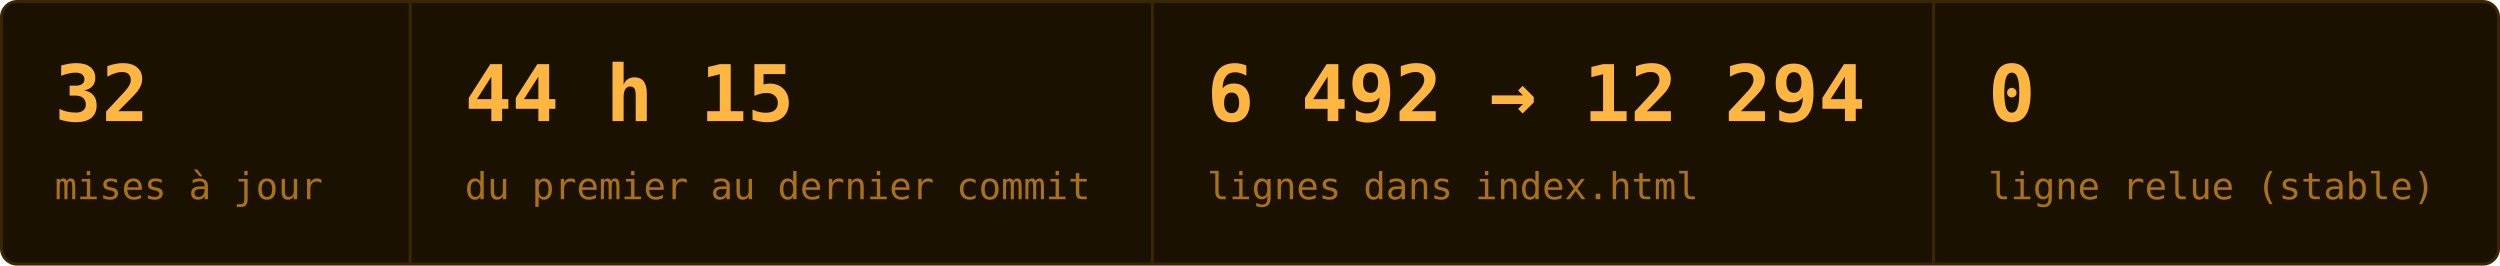
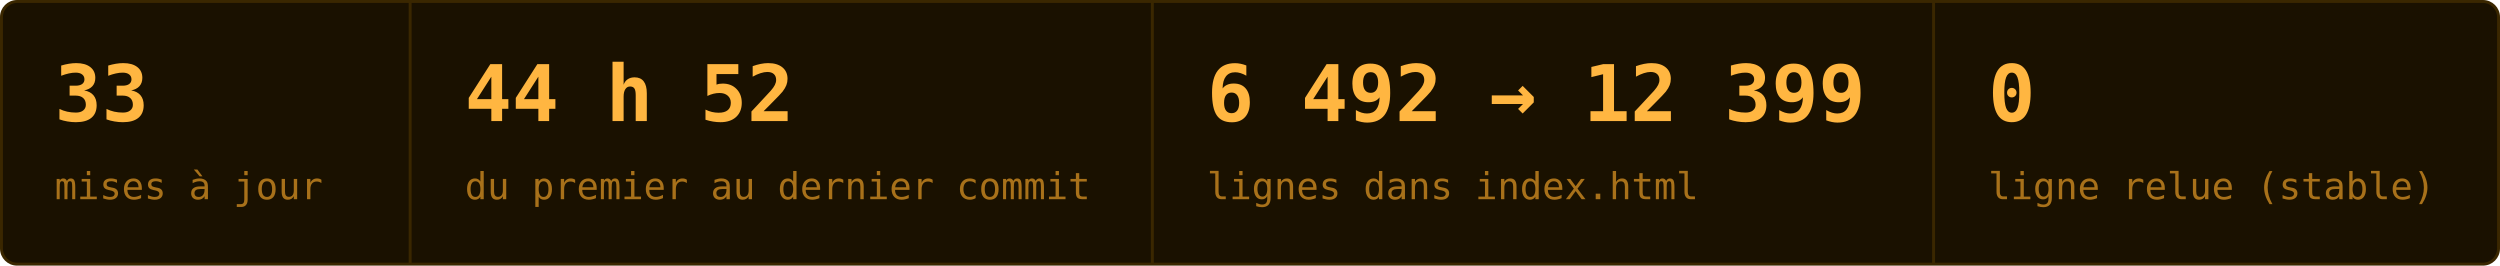
- <svg xmlns="http://www.w3.org/2000/svg" width="1280" height="136" viewBox="0 0 1280 136" role="img" aria-label="En chiffres : 32 mises à jour, 44 h 15 du premier au dernier commit, 6 492 → 12 294 lignes dans index.html, 0 ligne relue (stable)">
+ <svg xmlns="http://www.w3.org/2000/svg" width="1280" height="136" viewBox="0 0 1280 136" role="img" aria-label="En chiffres : 33 mises à jour, 44 h 52 du premier au dernier commit, 6 492 → 12 399 lignes dans index.html, 0 ligne relue (stable)">
  <rect x=".75" y=".75" width="1278.5" height="134.5" rx="8" fill="#1a1100" stroke="#3a2700" stroke-width="1.5" />
-   <text x="28.0" y="62" font-family="'JetBrains Mono', 'Cascadia Mono', Consolas, Menlo, 'DejaVu Sans Mono', monospace" font-size="40" font-weight="700" fill="#ffb641">32</text>
+   <text x="28.0" y="62" font-family="'JetBrains Mono', 'Cascadia Mono', Consolas, Menlo, 'DejaVu Sans Mono', monospace" font-size="40" font-weight="700" fill="#ffb641">33</text>
  <text x="28.0" y="102" font-family="'JetBrains Mono', 'Cascadia Mono', Consolas, Menlo, 'DejaVu Sans Mono', monospace" font-size="19" fill="#a8711a">mises à jour</text>
  <line x1="210.0" y1="1" x2="210.0" y2="135" stroke="#3a2700" stroke-width="1.5" />
-   <text x="238.0" y="62" font-family="'JetBrains Mono', 'Cascadia Mono', Consolas, Menlo, 'DejaVu Sans Mono', monospace" font-size="40" font-weight="700" fill="#ffb641">44 h 15</text>
+   <text x="238.0" y="62" font-family="'JetBrains Mono', 'Cascadia Mono', Consolas, Menlo, 'DejaVu Sans Mono', monospace" font-size="40" font-weight="700" fill="#ffb641">44 h 52</text>
  <text x="238.0" y="102" font-family="'JetBrains Mono', 'Cascadia Mono', Consolas, Menlo, 'DejaVu Sans Mono', monospace" font-size="19" fill="#a8711a">du premier au dernier commit</text>
  <line x1="590.0" y1="1" x2="590.0" y2="135" stroke="#3a2700" stroke-width="1.5" />
-   <text x="618.0" y="62" font-family="'JetBrains Mono', 'Cascadia Mono', Consolas, Menlo, 'DejaVu Sans Mono', monospace" font-size="40" font-weight="700" fill="#ffb641">6 492 → 12 294</text>
+   <text x="618.0" y="62" font-family="'JetBrains Mono', 'Cascadia Mono', Consolas, Menlo, 'DejaVu Sans Mono', monospace" font-size="40" font-weight="700" fill="#ffb641">6 492 → 12 399</text>
  <text x="618.0" y="102" font-family="'JetBrains Mono', 'Cascadia Mono', Consolas, Menlo, 'DejaVu Sans Mono', monospace" font-size="19" fill="#a8711a">lignes dans index.html</text>
  <line x1="990.0" y1="1" x2="990.0" y2="135" stroke="#3a2700" stroke-width="1.5" />
  <text x="1018.0" y="62" font-family="'JetBrains Mono', 'Cascadia Mono', Consolas, Menlo, 'DejaVu Sans Mono', monospace" font-size="40" font-weight="700" fill="#ffb641">0</text>
  <text x="1018.0" y="102" font-family="'JetBrains Mono', 'Cascadia Mono', Consolas, Menlo, 'DejaVu Sans Mono', monospace" font-size="19" fill="#a8711a">ligne relue (stable)</text>
</svg>
